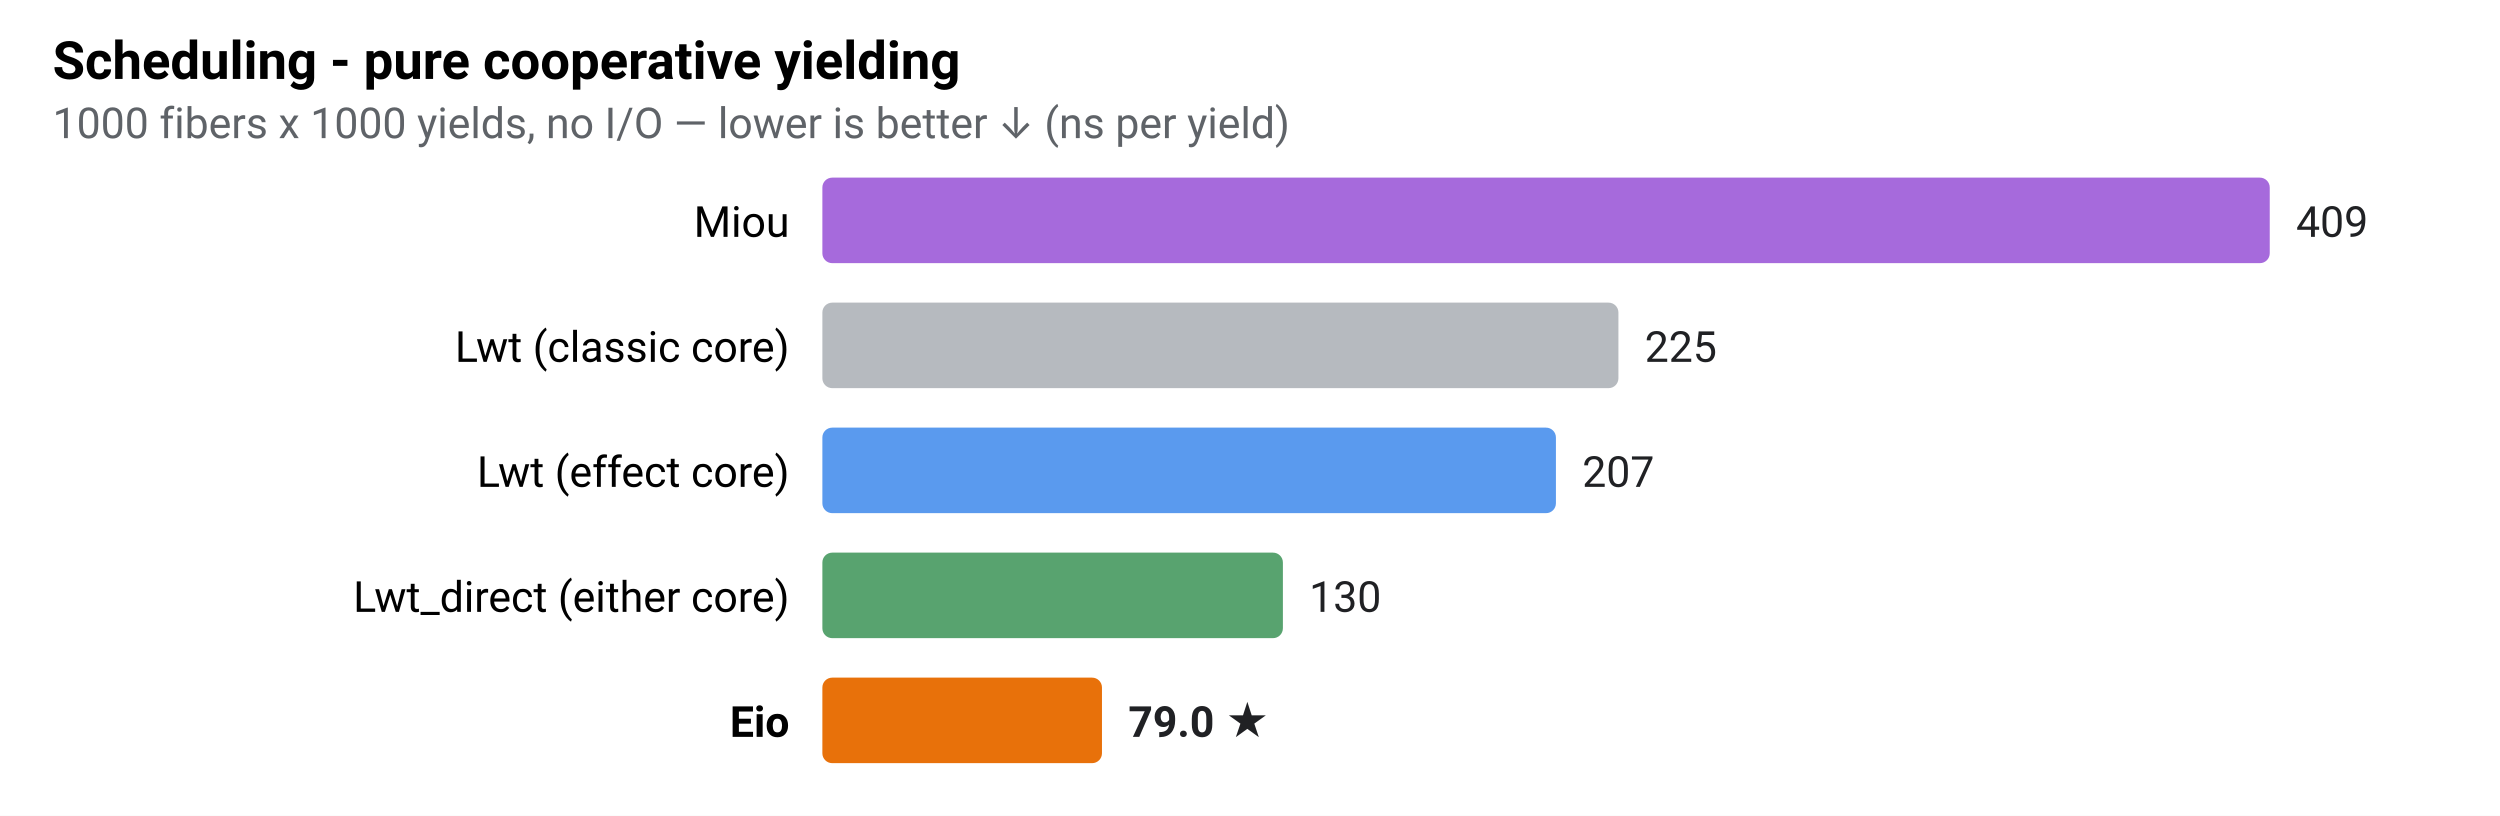
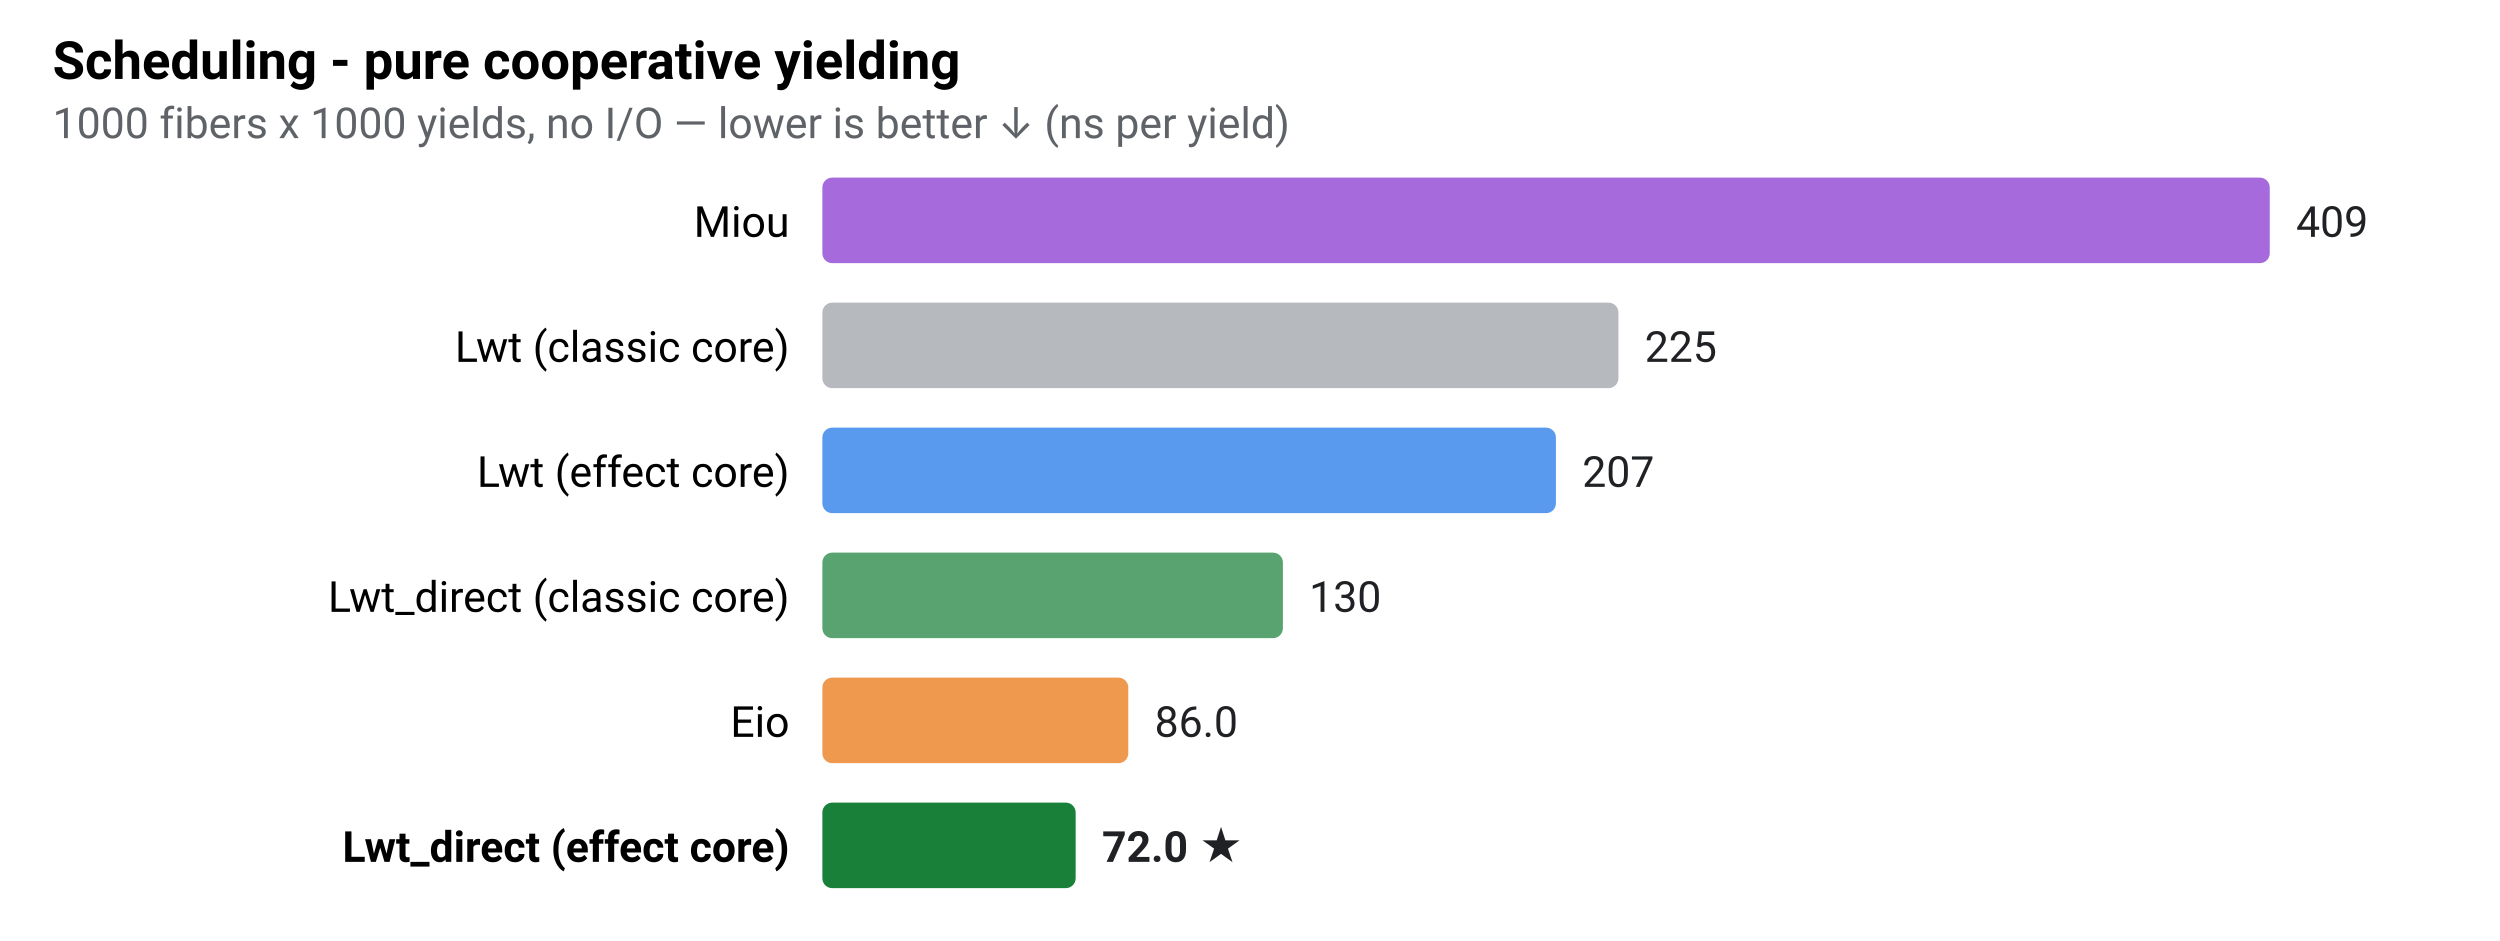
- <svg xmlns="http://www.w3.org/2000/svg" width="760" height="248" font-family="-apple-system,Segoe UI,Roboto,sans-serif" font-size="13">
-   <rect width="760" height="248" fill="white" />
+ <svg xmlns="http://www.w3.org/2000/svg" width="760" height="286" font-family="-apple-system,Segoe UI,Roboto,sans-serif" font-size="13">
+   <rect width="760" height="286" fill="white" />
  <text x="16" y="24" font-size="16" font-weight="700">Scheduling - pure cooperative yielding</text>
  <text x="16" y="42" fill="#5f6368">1000 fibers x 1000 yields, no I/O — lower is better ↓ (ns per yield)</text>
  <text x="240" y="72" text-anchor="end">Miou</text>
  <rect x="250" y="54" width="440" height="26" rx="3" fill="#8430ce" opacity="0.72" />
  <text x="698" y="72" fill="#202124">409</text>
  <text x="240" y="110" text-anchor="end">Lwt (classic core)</text>
  <rect x="250" y="92" width="242" height="26" rx="3" fill="#9aa0a6" opacity="0.72" />
  <text x="500" y="110" fill="#202124">225</text>
  <text x="240" y="148" text-anchor="end">Lwt (effect core)</text>
  <rect x="250" y="130" width="223" height="26" rx="3" fill="#1a73e8" opacity="0.72" />
  <text x="481" y="148" fill="#202124">207</text>
-   <text x="240" y="186" text-anchor="end">Lwt_direct (either core)</text>
+   <text x="240" y="186" text-anchor="end">Lwt_direct (classic core)</text>
  <rect x="250" y="168" width="140" height="26" rx="3" fill="#188038" opacity="0.72" />
  <text x="398" y="186" fill="#202124">130</text>
-   <text x="240" y="224" text-anchor="end" font-weight="700">Eio</text>
-   <rect x="250" y="206" width="85" height="26" rx="3" fill="#e8710a" />
-   <text x="343" y="224" fill="#202124" font-weight="700">79.0 ★</text>
+   <text x="240" y="224" text-anchor="end">Eio</text>
+   <rect x="250" y="206" width="93" height="26" rx="3" fill="#e8710a" opacity="0.72" />
+   <text x="351" y="224" fill="#202124">86.0</text>
+   <text x="240" y="262" text-anchor="end" font-weight="700">Lwt_direct (effect core)</text>
+   <rect x="250" y="244" width="77" height="26" rx="3" fill="#188038" />
+   <text x="335" y="262" fill="#202124" font-weight="700">72.0 ★</text>
</svg>
